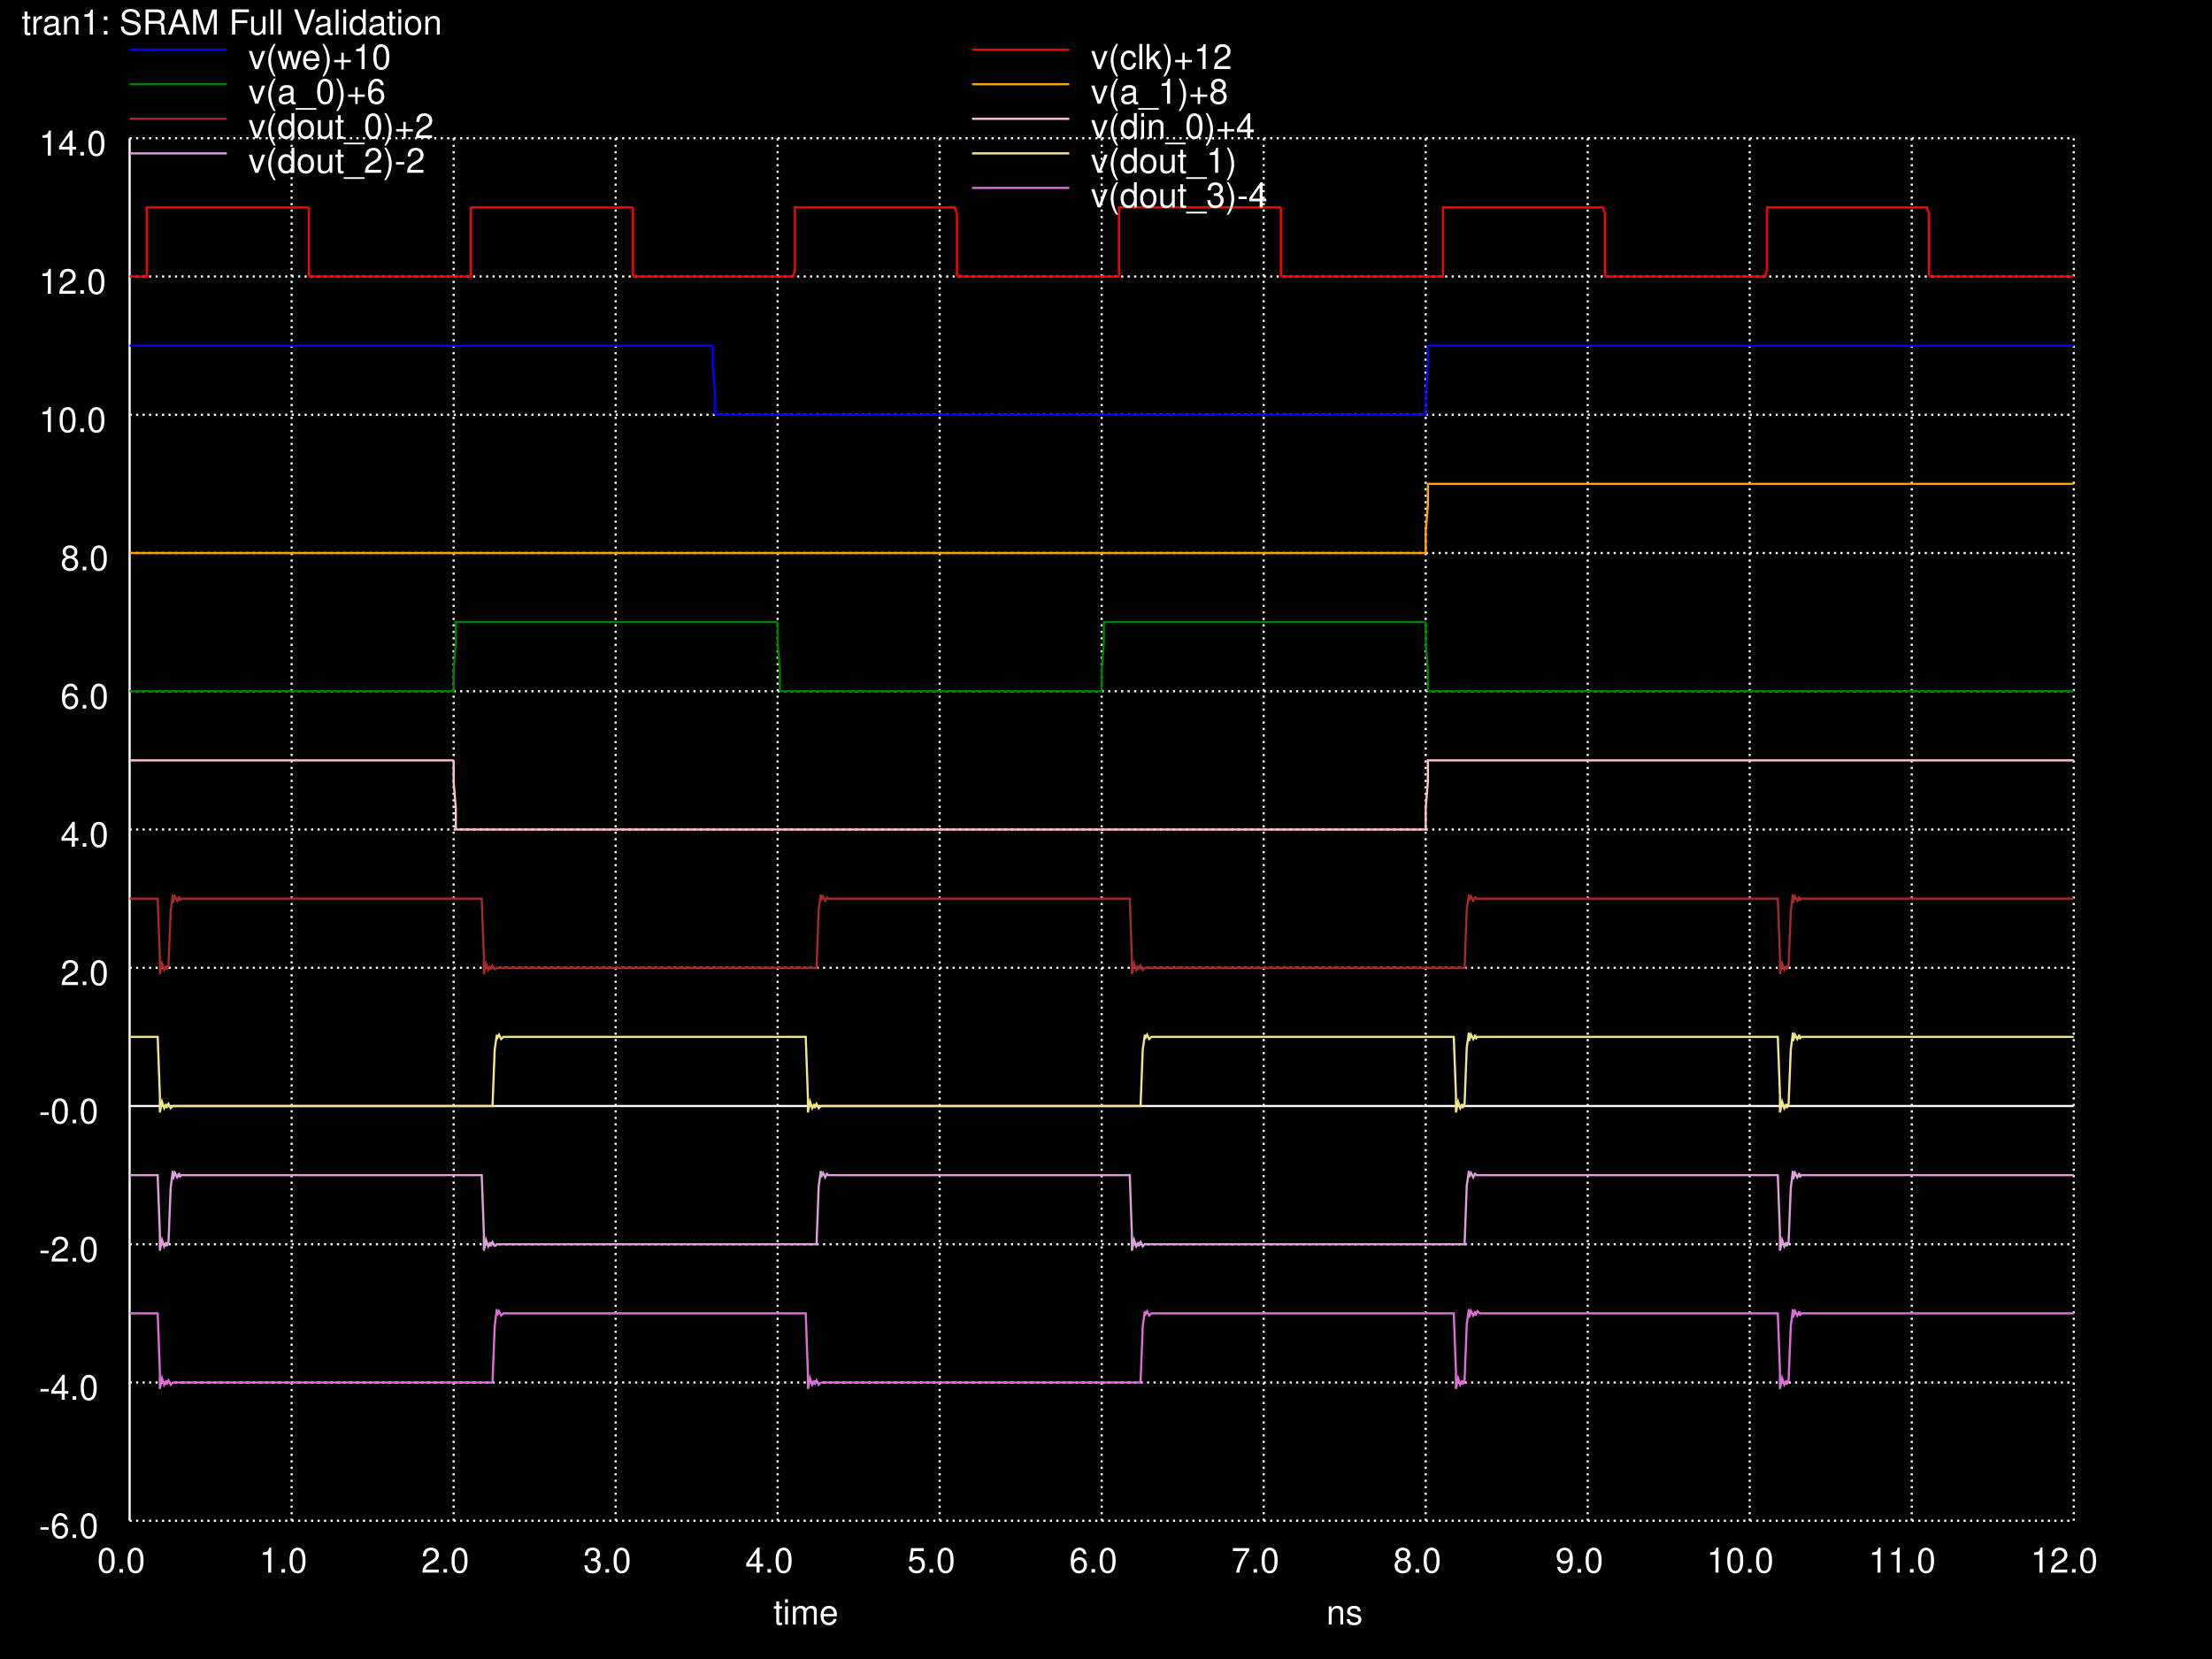
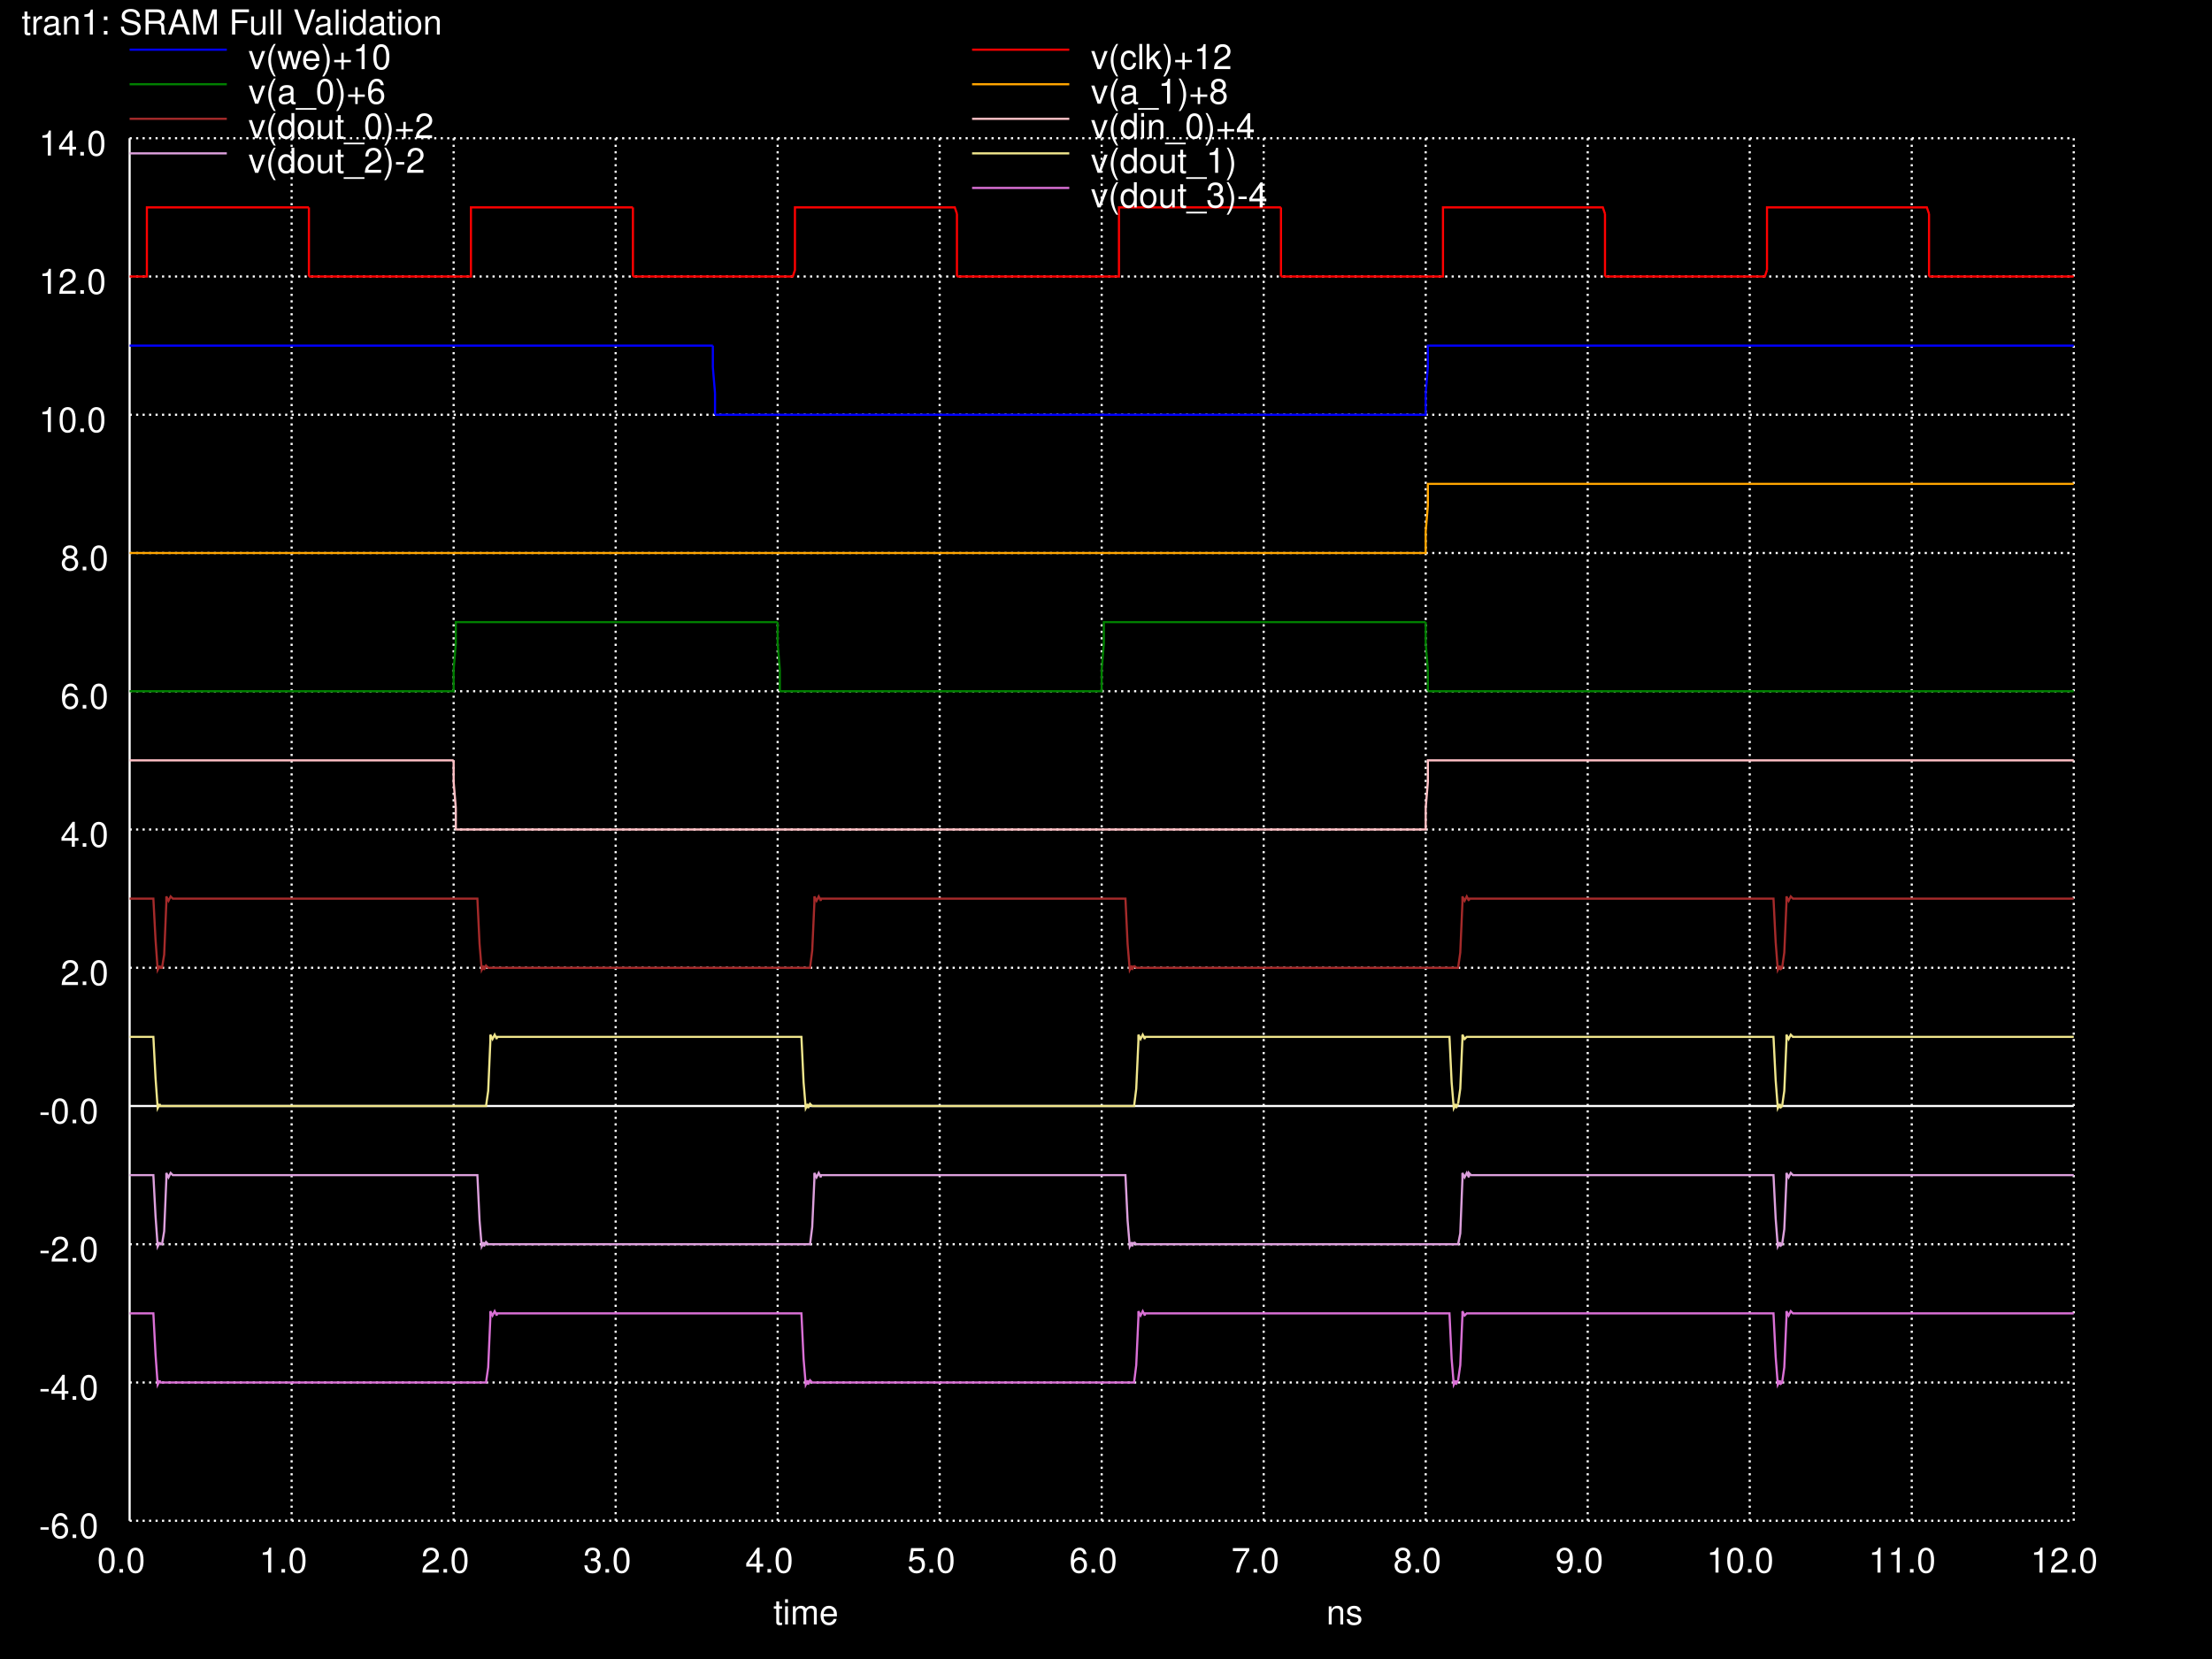
<svg xmlns="http://www.w3.org/2000/svg" version="1.1" width="100%" height="100%" viewBox="0 0 1024 768" style="fill: none; font-family: Helvetica;  font: Helvetica; ">
  <rect x="0" y="0" width="1024" height="768" fill="black" stroke="none" />
  <text stroke="none" fill="white" font-size="16" x="358" y="752">
time
</text>
  <text stroke="none" fill="white" font-size="16" x="10" y="16">
tran1: SRAM Full Validation
</text>
  <path stroke="white" d="M60 704l0 -640" />
  <text stroke="none" fill="white" font-size="16" x="45" y="728">
0.0
</text>
  <path stroke="white" stroke-dasharray="1,2" d="M135 704l0 -640" />
  <text stroke="none" fill="white" font-size="16" x="120" y="728">
1.0
</text>
  <path stroke="white" stroke-dasharray="1,2" d="M210 704l0 -640" />
  <text stroke="none" fill="white" font-size="16" x="195" y="728">
2.0
</text>
  <path stroke="white" stroke-dasharray="1,2" d="M285 704l0 -640" />
  <text stroke="none" fill="white" font-size="16" x="270" y="728">
3.0
</text>
  <path stroke="white" stroke-dasharray="1,2" d="M360 704l0 -640" />
  <text stroke="none" fill="white" font-size="16" x="345" y="728">
4.0
</text>
  <path stroke="white" stroke-dasharray="1,2" d="M435 704l0 -640" />
  <text stroke="none" fill="white" font-size="16" x="420" y="728">
5.0
</text>
  <path stroke="white" stroke-dasharray="1,2" d="M510 704l0 -640" />
  <text stroke="none" fill="white" font-size="16" x="495" y="728">
6.0
</text>
  <path stroke="white" stroke-dasharray="1,2" d="M585 704l0 -640" />
  <text stroke="none" fill="white" font-size="16" x="570" y="728">
7.0
</text>
  <path stroke="white" stroke-dasharray="1,2" d="M660 704l0 -640" />
  <text stroke="none" fill="white" font-size="16" x="645" y="728">
8.0
</text>
  <path stroke="white" stroke-dasharray="1,2" d="M735 704l0 -640" />
  <text stroke="none" fill="white" font-size="16" x="720" y="728">
9.0
</text>
  <path stroke="white" stroke-dasharray="1,2" d="M810 704l0 -640" />
  <text stroke="none" fill="white" font-size="16" x="790" y="728">
10.0
</text>
  <path stroke="white" stroke-dasharray="1,2" d="M885 704l0 -640" />
  <text stroke="none" fill="white" font-size="16" x="865" y="728">
11.0
</text>
  <path stroke="white" stroke-dasharray="1,2" d="M960 704l0 -640" />
  <text stroke="none" fill="white" font-size="16" x="940" y="728">
12.0
</text>
  <text stroke="none" fill="white" font-size="16" x="614" y="752">
ns
</text>
  <path stroke="white" stroke-dasharray="1,2" d="M60 704l900 0" />
  <text stroke="none" fill="white" font-size="16" x="18" y="712">
-6.0
</text>
  <path stroke="white" stroke-dasharray="1,2" d="M60 640l900 0" />
  <text stroke="none" fill="white" font-size="16" x="18" y="648">
-4.0
</text>
  <path stroke="white" stroke-dasharray="1,2" d="M60 576l900 0" />
  <text stroke="none" fill="white" font-size="16" x="18" y="584">
-2.0
</text>
  <path stroke="white" d="M60 512l900 0" />
  <text stroke="none" fill="white" font-size="16" x="18" y="520">
-0.0
</text>
  <path stroke="white" stroke-dasharray="1,2" d="M60 448l900 0" />
  <text stroke="none" fill="white" font-size="16" x="28" y="456">
2.0
</text>
  <path stroke="white" stroke-dasharray="1,2" d="M60 384l900 0" />
  <text stroke="none" fill="white" font-size="16" x="28" y="392">
4.0
</text>
  <path stroke="white" stroke-dasharray="1,2" d="M60 320l900 0" />
  <text stroke="none" fill="white" font-size="16" x="28" y="328">
6.0
</text>
  <path stroke="white" stroke-dasharray="1,2" d="M60 256l900 0" />
  <text stroke="none" fill="white" font-size="16" x="28" y="264">
8.0
</text>
  <path stroke="white" stroke-dasharray="1,2" d="M60 192l900 0" />
  <text stroke="none" fill="white" font-size="16" x="18" y="200">
10.0
</text>
  <path stroke="white" stroke-dasharray="1,2" d="M60 128l900 0" />
  <text stroke="none" fill="white" font-size="16" x="18" y="136">
12.0
</text>
  <path stroke="white" stroke-dasharray="1,2" d="M60 64l900 0" />
  <text stroke="none" fill="white" font-size="16" x="18" y="72">
14.0
</text>
  <text stroke="none" fill="white" font-size="16" x="10" y="32">
     
</text>
  <path stroke="red" d="M450 23l45 0" />
  <text stroke="none" fill="white" font-size="16" x="505" y="32">
v(clk)+12
</text>
  <path stroke="red" d="M60 128l8 0 0 -32 75 0M143 128l0 -32M143 128l75 0 0 -32 75 0M293 128l0 -32M293 128l74 0 1 -3 0 -29 74 0 1 3M443 128l0 -29M443 128l75 0 0 -32 75 0M593 128l0 -32M593 128l75 0 0 -32 74 0 1 3M743 128l0 -29M743 128l74 0 1 -3" />
  <path stroke="red" d="M818 125l0 -29 74 0 1 3M893 128l0 -29M893 128l67 0" />
  <path stroke="blue" d="M60 23l45 0" />
  <text stroke="none" fill="white" font-size="16" x="115" y="32">
v(we)+10
</text>
  <path stroke="blue" d="M60 160l270 0M330 170l0 -10M330 170l1 12M331 192l0 -10M331 192l329 0 0 -10 1 -12 0 -10 299 0" />
  <path stroke="#FFA500" d="M450 39l45 0" />
  <text stroke="none" fill="white" font-size="16" x="505" y="48">
v(a_1)+8
</text>
  <path stroke="#FFA500" d="M60 256l600 0 0 -10 1 -12 0 -10 299 0" />
  <path stroke="green" d="M60 39l45 0" />
  <text stroke="none" fill="white" font-size="16" x="115" y="48">
v(a_0)+6
</text>
  <path stroke="green" d="M60 320l150 0 0 -10 1 -12 0 -10 149 0M360 298l0 -10M360 298l1 12M361 320l0 -10M361 320l149 0 0 -10 1 -12 0 -10 149 0M660 298l0 -10M660 298l1 12M661 320l0 -10M661 320l299 0" />
  <path stroke="#FFC0C5" d="M450 55l45 0" />
  <text stroke="none" fill="white" font-size="16" x="505" y="64">
v(din_0)+4
</text>
  <path stroke="#FFC0C5" d="M60 352l150 0M210 362l0 -10M210 362l1 12M211 384l0 -10M211 384l449 0 0 -10 1 -12 0 -10 299 0" />
  <path stroke="#A52A2A" d="M60 55l45 0" />
  <text stroke="none" fill="white" font-size="16" x="115" y="64">
v(dout_0)+2
</text>
-   <path stroke="#A52A2A" d="M60 416l13 0 1 27M74 451l0 -8M74 451l1 -5 1 3 1 -2M77 449l0 -2M77 449l1 -2 1 -25 1 -8M80 418l0 -4M80 418l1 -3 1 2 1 -2M83 417l0 -2M83 417l1 -1 139 0 1 27M224 451l0 -8M224 451l1 -5 1 3 1 -2M227 449l0 -2M227 449l1 -2 1 2" />
-   <path stroke="#A52A2A" d="M229 449l1 -1 148 0 1 -27 1 -7M380 417l0 -3M380 417l1 -2 1 2 1 -2M383 416l0 -1M383 416l140 0 1 28M524 451l0 -7M524 451l1 -5 1 3 1 -2M527 449l0 -2M527 449l1 -2 1 2 1 -1 148 0 1 -27 1 -7M680 417l0 -3M680 417l1 -2 1 2 1 -2" />
-   <path stroke="#A52A2A" d="M683 416l0 -1M683 416l140 0 1 27M824 451l0 -8M824 451l1 -5 1 3 1 -2M827 449l0 -2M827 449l1 -2 1 -25 1 -8M830 418l0 -4M830 418l1 -3 1 2 1 -2M833 417l0 -2M833 417l1 -1 126 0" />
+   <path stroke="#A52A2A" d="M60 416l11 0 1 19 1 14 1 -2M74 448l0 -1M74 448l1 0 1 -6 1 -24 0 -3 1 2 1 -2 1 1 141 0 1 21 1 12 1 -2M224 449l0 -2M224 449l1 -2 1 1 149 0 1 -8 1 -22 0 -3 1 2 1 -2 1 2 0 -1 141 0 1 21 1 12 1 -2M524 449l0 -2M524 449l1 -2" />
+   <path stroke="#A52A2A" d="M525 447l1 1 149 0 1 -7 1 -23 0 -3 1 2 1 -2 1 2 0 -1 141 0 1 20 1 13 1 -2M824 449l0 -2M824 449l1 -1 1 -7 1 -23 0 -3 1 2 1 -2 1 1 130 0" />
  <path stroke="#F0E68C" d="M450 71l45 0" />
  <text stroke="none" fill="white" font-size="16" x="505" y="80">
v(dout_1)
</text>
-   <path stroke="#F0E68C" d="M60 480l13 0 1 27M74 515l0 -8M74 515l1 -5 1 3 1 -2M77 513l0 -2M77 513l1 -2 1 2 1 -1 148 0 1 -26 1 -7M230 481l0 -2M230 481l1 -2 1 2 1 -1 140 0 1 28M374 515l0 -7M374 515l1 -5 1 3 1 -2M377 513l0 -2M377 513l1 -2 1 2 1 -1" />
-   <path stroke="#F0E68C" d="M380 512l148 0 1 -26 1 -7M530 481l0 -2M530 481l1 -2 1 2 1 -1 140 0 1 27M674 515l0 -8M674 515l1 -5 1 3 1 -2M677 513l0 -2M677 513l1 -2 1 -26 1 -7M680 482l0 -4M680 482l1 -3 1 2 1 -2M683 481l0 -2M683 481l1 -1 139 0 1 27" />
-   <path stroke="#F0E68C" d="M824 515l0 -8M824 515l1 -5 1 3 1 -2M827 513l0 -2M827 513l1 -2 1 -25 1 -8M830 482l0 -4M830 482l1 -3 1 2 1 -2M833 481l0 -2M833 481l1 -1 126 0" />
+   <path stroke="#F0E68C" d="M60 480l11 0 1 19 1 14 1 -2M74 512l0 -1M74 512l151 0 1 -7 1 -23 0 -3 1 2 1 -2 1 2 0 -1 141 0 1 21 1 12 1 -2M374 513l0 -2M374 513l1 -2 1 1 149 0 1 -8 1 -22 0 -3 1 2 1 -2 1 2 0 -1 141 0 1 21 1 12 1 -2M674 513l0 -2M674 513l1 -2" />
+   <path stroke="#F0E68C" d="M675 511l1 -7 1 -23 0 -2 1 2 1 -1 142 0 1 20 1 13 1 -2M824 513l0 -2M824 513l1 -1 1 -7 1 -23 0 -3 1 2 1 -2 1 1 130 0" />
  <path stroke="#DDA0DD" d="M60 71l45 0" />
  <text stroke="none" fill="white" font-size="16" x="115" y="80">
v(dout_2)-2
</text>
-   <path stroke="#DDA0DD" d="M60 544l13 0 1 27M74 579l0 -8M74 579l1 -5 1 3 1 -2M77 577l0 -2M77 577l1 -2 1 -25 1 -8M80 546l0 -4M80 546l1 -3 1 2 1 -2M83 545l0 -2M83 545l1 -1 139 0 1 27M224 579l0 -8M224 579l1 -5 1 3 1 -2M227 577l0 -2M227 577l1 -2 1 2" />
-   <path stroke="#DDA0DD" d="M229 577l1 -1 148 0 1 -27 1 -7M380 545l0 -3M380 545l1 -2 1 2 1 -2M383 544l0 -1M383 544l140 0 1 28M524 579l0 -7M524 579l1 -5 1 3 1 -2M527 577l0 -2M527 577l1 -2 1 2 1 -1 148 0 1 -27 1 -7M680 545l0 -3M680 545l1 -2 1 2 1 -2" />
-   <path stroke="#DDA0DD" d="M683 544l0 -1M683 544l140 0 1 27M824 579l0 -8M824 579l1 -5 1 3 1 -2M827 577l0 -2M827 577l1 -2 1 -25 1 -8M830 546l0 -4M830 546l1 -3 1 2 1 -2M833 545l0 -2M833 545l1 -1 126 0" />
+   <path stroke="#DDA0DD" d="M60 544l11 0 1 19 1 14 1 -2M74 576l0 -1M74 576l1 0 1 -6 1 -24 0 -3 1 2 1 -2 1 1 141 0 1 21 1 12 1 -2M224 577l0 -2M224 577l1 -2 1 1 149 0 1 -8 1 -22 0 -3 1 2 1 -2 1 2 0 -1 141 0 1 21 1 12 1 -2M524 577l0 -2M524 577l1 -2" />
+   <path stroke="#DDA0DD" d="M525 575l1 1 149 0 1 -5 1 -25 0 -3 1 2 1 -2 1 2 0 -2 1 1 140 0 1 20 1 13 1 -2M824 577l0 -2M824 577l1 -1 1 -7 1 -23 0 -3 1 2 1 -2 1 1 130 0" />
  <path stroke="#DA70D6" d="M450 87l45 0" />
  <text stroke="none" fill="white" font-size="16" x="505" y="96">
v(dout_3)-4
</text>
-   <path stroke="#DA70D6" d="M60 608l13 0 1 27M74 643l0 -8M74 643l1 -5 1 3 1 -2M77 641l0 -2M77 641l1 -2 1 2 1 -1 148 0 1 -26 1 -8M230 609l0 -3M230 609l1 -2 1 2 1 -1 140 0 1 28M374 643l0 -7M374 643l1 -5 1 3 1 -2M377 641l0 -2M377 641l1 -2 1 2 1 -1" />
-   <path stroke="#DA70D6" d="M380 640l148 0 1 -26 1 -7M530 609l0 -2M530 609l1 -2 1 2 1 -1 140 0 1 27M674 643l0 -8M674 643l1 -5 1 3 1 -2M677 641l0 -2M677 641l1 -2 1 -26 1 -7M680 610l0 -4M680 610l1 -3 1 2 1 -2M683 609l0 -2M683 609l1 -2 1 1 138 0 1 27" />
-   <path stroke="#DA70D6" d="M824 643l0 -8M824 643l1 -5 1 3 1 -2M827 641l0 -2M827 641l1 -2 1 -25 1 -8M830 610l0 -4M830 610l1 -3 1 2 1 -2M833 609l0 -2M833 609l1 -1 126 0" />
+   <path stroke="#DA70D6" d="M60 608l11 0 1 19 1 14 1 -2M74 640l0 -1M74 640l151 0 1 -7 1 -23 0 -3 1 2 1 -2 1 2 0 -1 141 0 1 21 1 12 1 -2M374 641l0 -2M374 641l1 -2 1 1 149 0 1 -8 1 -22 0 -3 1 2 1 -2 1 2 0 -1 141 0 1 21 1 12 1 -2M674 641l0 -2M674 641l1 -2" />
+   <path stroke="#DA70D6" d="M675 639l1 -7 1 -23 0 -2 1 2 1 -1 142 0 1 20 1 13 1 -2M824 641l0 -2M824 641l1 -1 1 -7 1 -23 0 -3 1 2 1 -2 1 1 130 0" />
</svg>
